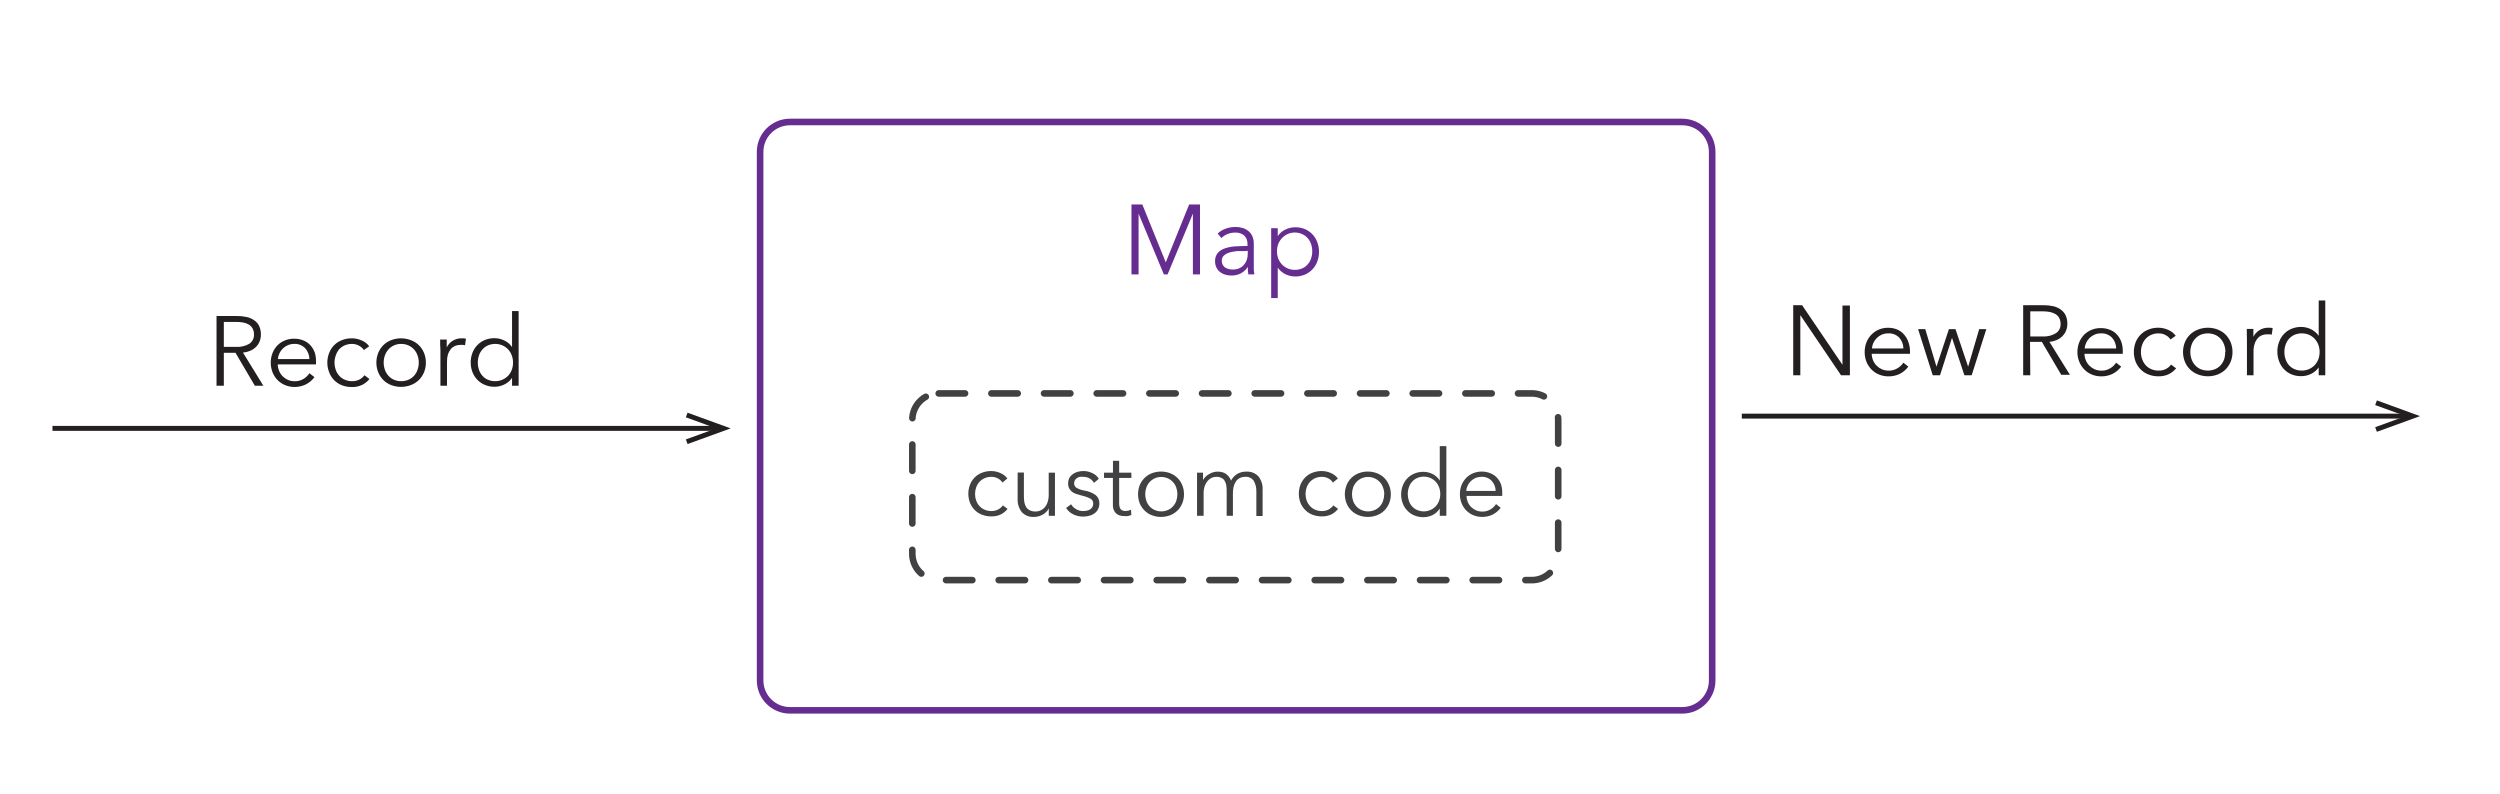
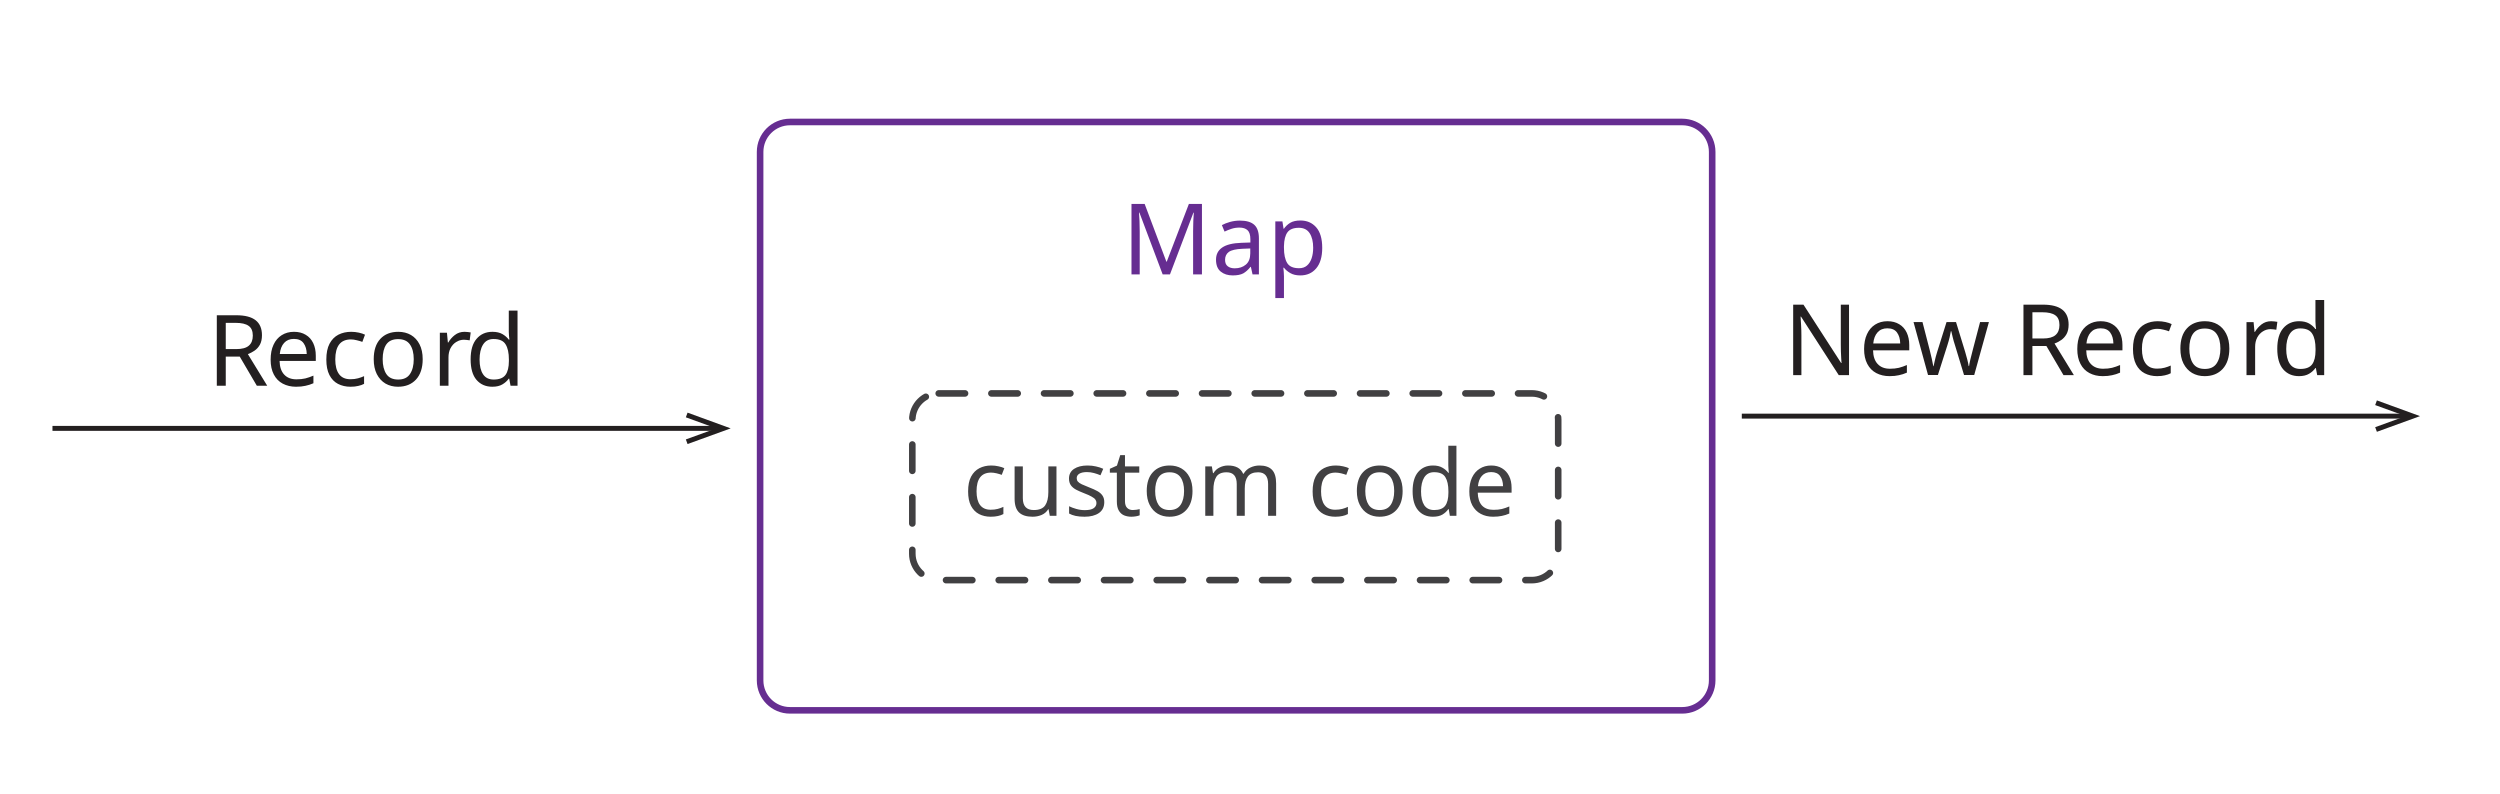
- <svg xmlns="http://www.w3.org/2000/svg" id="Layer_1" data-name="Layer 1" viewBox="0 0 379.75 120.5">
+ <svg xmlns="http://www.w3.org/2000/svg" id="Layer_1" viewBox="0 0 379.75 120.5">
  <defs>
-     <style>.cls-1,.cls-3,.cls-5{fill:none;}.cls-1{stroke:#662d91;}.cls-1,.cls-3{stroke-linecap:round;stroke-linejoin:round;}.cls-2{fill:#662d91;}.cls-3{stroke:#414042;stroke-dasharray:4 4;}.cls-4{fill:#414042;}.cls-5{stroke:#231f20;stroke-miterlimit:10;stroke-width:0.75px;}.cls-6{fill:#231f20;}</style>
+     <style>.cls-1{stroke:#662d91;}.cls-1,.cls-2,.cls-3{fill:none;}.cls-1,.cls-3{stroke-linecap:round;stroke-linejoin:round;}.cls-4,.cls-5{fill:#231f20;}.cls-6{letter-spacing:-.02em;}.cls-7{letter-spacing:-.01em;}.cls-2{stroke:#231f20;stroke-miterlimit:10;stroke-width:.75px;}.cls-8{fill:#414042;font-size:14px;}.cls-8,.cls-5,.cls-9{font-family:AvenirNext-Regular, 'Avenir Next';}.cls-5,.cls-9{font-size:15px;}.cls-9{fill:#662d91;}.cls-3{stroke:#414042;stroke-dasharray:0 0 4 4;}</style>
  </defs>
-   <rect class="cls-1" x="115.46" y="18.53" width="144.62" height="89.37" rx="4.54" />
-   <path class="cls-2" d="M177.08,39.85h0l3.55-8.79h1.65V41.68h-1.08V32.45h0l-3.84,9.23h-.57l-3.84-9.23h0v9.23h-1.08V31.06h1.65Z" />
-   <path class="cls-2" d="M189.49,37.14a1.77,1.77,0,0,0-.48-1.36,2,2,0,0,0-1.4-.45,3,3,0,0,0-1.17.23,2.77,2.77,0,0,0-.91.6l-.57-.68a3.33,3.33,0,0,1,1.15-.72,4.28,4.28,0,0,1,1.61-.28,3.32,3.32,0,0,1,1.06.16,2.44,2.44,0,0,1,.87.47,2.13,2.13,0,0,1,.59.79,2.81,2.81,0,0,1,.21,1.13V40.1q0,.4,0,.84a6,6,0,0,0,.09.74h-.92c0-.17-.05-.36-.07-.56a5.78,5.78,0,0,1,0-.58h0a3,3,0,0,1-1.09,1,3.12,3.12,0,0,1-1.46.31,3.44,3.44,0,0,1-.83-.11,2.34,2.34,0,0,1-.78-.37,2,2,0,0,1-.82-1.66,1.89,1.89,0,0,1,.41-1.29,2.49,2.49,0,0,1,1.1-.7,6.08,6.08,0,0,1,1.59-.3c.59,0,1.21-.07,1.85-.07Zm-.3,1c-.42,0-.84,0-1.27,0a6.21,6.21,0,0,0-1.15.21,2.23,2.23,0,0,0-.85.46,1,1,0,0,0-.33.79,1.22,1.22,0,0,0,.14.63,1.28,1.28,0,0,0,.38.42,1.62,1.62,0,0,0,.54.22,2.32,2.32,0,0,0,.59.07,2.25,2.25,0,0,0,1-.19,1.89,1.89,0,0,0,.7-.51,2.2,2.2,0,0,0,.44-.74,2.64,2.64,0,0,0,.15-.89v-.52Z" />
-   <path class="cls-2" d="M194.09,45.28h-1V34.66h1v1.21h0a2.84,2.84,0,0,1,1.16-1,3.45,3.45,0,0,1,1.48-.35,3.73,3.73,0,0,1,1.49.28,3.42,3.42,0,0,1,1.88,2,4.11,4.11,0,0,1,.26,1.46,4.06,4.06,0,0,1-.26,1.45,3.42,3.42,0,0,1-1.88,2,3.74,3.74,0,0,1-1.49.29,3.45,3.45,0,0,1-1.48-.35,2.94,2.94,0,0,1-1.16-1h0Zm5.24-7.11a3.3,3.3,0,0,0-.18-1.1,2.5,2.5,0,0,0-.52-.9,2.33,2.33,0,0,0-.83-.61,2.68,2.68,0,0,0-3.06.59,3,3,0,0,0-.57.9,3.24,3.24,0,0,0,0,2.24,2.83,2.83,0,0,0,.57.89,2.55,2.55,0,0,0,.85.59,2.58,2.58,0,0,0,1.08.22,2.71,2.71,0,0,0,1.13-.22,2.19,2.19,0,0,0,.83-.6,2.5,2.5,0,0,0,.52-.9A3.3,3.3,0,0,0,199.33,38.17Z" />
-   <rect class="cls-3" x="138.58" y="59.76" width="98.11" height="28.36" rx="4.01" />
-   <path class="cls-4" d="M152.27,73.3a1.84,1.84,0,0,0-.69-.63,2.1,2.1,0,0,0-1-.24,2.59,2.59,0,0,0-1,.2,2.41,2.41,0,0,0-.8.56,2.53,2.53,0,0,0-.5.84,3,3,0,0,0-.17,1,2.91,2.91,0,0,0,.17,1,2.39,2.39,0,0,0,.5.83,2.11,2.11,0,0,0,.78.56,2.48,2.48,0,0,0,1,.21,2.16,2.16,0,0,0,1.06-.24,2.28,2.28,0,0,0,.72-.62l.71.53a3,3,0,0,1-1,.83,3.15,3.15,0,0,1-1.46.31,3.85,3.85,0,0,1-1.44-.26,3.09,3.09,0,0,1-1.1-.72,3.21,3.21,0,0,1-.71-1.09,3.91,3.91,0,0,1,0-2.75,3.21,3.21,0,0,1,.71-1.09,3.09,3.09,0,0,1,1.1-.72,3.85,3.85,0,0,1,1.44-.26,3.4,3.4,0,0,1,1.33.29,2.58,2.58,0,0,1,1.1.84Z" />
-   <path class="cls-4" d="M159.31,78.35c0-.18,0-.37,0-.59s0-.39,0-.53h0a2.2,2.2,0,0,1-.91.93,2.63,2.63,0,0,1-1.33.36,2.33,2.33,0,0,1-1.87-.74,3,3,0,0,1-.62-2v-4h.95v3.62a5.32,5.32,0,0,0,.08.94,2,2,0,0,0,.29.72,1.4,1.4,0,0,0,.55.47,2,2,0,0,0,.86.17,1.87,1.87,0,0,0,.73-.15,1.93,1.93,0,0,0,.64-.47,2.29,2.29,0,0,0,.45-.8,3.51,3.51,0,0,0,.17-1.14V71.8h.95v5.11c0,.18,0,.4,0,.68s0,.54,0,.76Z" />
-   <path class="cls-4" d="M166.17,73.35a1.66,1.66,0,0,0-.63-.66,1.89,1.89,0,0,0-1-.26,2.83,2.83,0,0,0-.5,0,1.3,1.3,0,0,0-.45.19,1,1,0,0,0-.31.32.85.85,0,0,0-.12.46.79.79,0,0,0,.38.71,3.58,3.58,0,0,0,1.19.41,4,4,0,0,1,1.71.69,1.52,1.52,0,0,1,.55,1.23,1.78,1.78,0,0,1-.78,1.57,2.17,2.17,0,0,1-.79.35,3.87,3.87,0,0,1-.89.11,3.42,3.42,0,0,1-1.44-.31,2.63,2.63,0,0,1-1.15-1l.76-.56a1.92,1.92,0,0,0,.74.73,2,2,0,0,0,1.08.3,2.72,2.72,0,0,0,.58-.06,1.27,1.27,0,0,0,.49-.2,1,1,0,0,0,.34-.35,1.13,1.13,0,0,0,.13-.54.83.83,0,0,0-.5-.78,6.64,6.64,0,0,0-1.44-.48l-.62-.18a2.31,2.31,0,0,1-.61-.3,1.64,1.64,0,0,1-.46-.52,1.49,1.49,0,0,1-.18-.77,1.79,1.79,0,0,1,.19-.86,1.73,1.73,0,0,1,.53-.58,2.35,2.35,0,0,1,.75-.35,3.58,3.58,0,0,1,.87-.11,2.94,2.94,0,0,1,1.32.31,2.07,2.07,0,0,1,1,.87Z" />
-   <path class="cls-4" d="M171.86,72.6H170v3.82a2.06,2.06,0,0,0,.07.6.87.87,0,0,0,.2.37.68.68,0,0,0,.32.18,1.23,1.23,0,0,0,.39.05,2,2,0,0,0,.41-.05,1.84,1.84,0,0,0,.41-.16l.05.83a4.61,4.61,0,0,1-.53.15,3.65,3.65,0,0,1-.59,0,2.2,2.2,0,0,1-.56-.07,1.33,1.33,0,0,1-.55-.26,1.48,1.48,0,0,1-.41-.53,2.05,2.05,0,0,1-.16-.89V72.6H167.7v-.8h1.36V70H170V71.8h1.85Z" />
-   <path class="cls-4" d="M179.85,75.07a3.65,3.65,0,0,1-.26,1.38,3.24,3.24,0,0,1-.72,1.09,3.28,3.28,0,0,1-1.1.72,3.86,3.86,0,0,1-1.42.26,3.79,3.79,0,0,1-1.4-.26,3.09,3.09,0,0,1-1.1-.72,3.42,3.42,0,0,1-.73-1.09,3.91,3.91,0,0,1,0-2.75,3.42,3.42,0,0,1,.73-1.09,3.09,3.09,0,0,1,1.1-.72,3.79,3.79,0,0,1,1.4-.26,3.86,3.86,0,0,1,1.42.26,3.28,3.28,0,0,1,1.1.72,3.24,3.24,0,0,1,.72,1.09A3.63,3.63,0,0,1,179.85,75.07Zm-1,0a3.12,3.12,0,0,0-.17-1,2.43,2.43,0,0,0-1.28-1.41,2.51,2.51,0,0,0-1-.21,2.43,2.43,0,0,0-1,.21,2.46,2.46,0,0,0-.78.57,2.33,2.33,0,0,0-.49.84,3,3,0,0,0,0,2,2.33,2.33,0,0,0,.49.84,2.29,2.29,0,0,0,.78.56,2.43,2.43,0,0,0,1,.21,2.51,2.51,0,0,0,1-.21,2.19,2.19,0,0,0,.78-.56,2.35,2.35,0,0,0,.5-.84A3.13,3.13,0,0,0,178.84,75.07Z" />
-   <path class="cls-4" d="M183.69,72a2.42,2.42,0,0,1,1.3-.36,2.64,2.64,0,0,1,.55.06,1.74,1.74,0,0,1,.56.21,2.24,2.24,0,0,1,.51.43A2.5,2.5,0,0,1,187,73a2.5,2.5,0,0,1,.92-1,2.58,2.58,0,0,1,1.38-.36,2.33,2.33,0,0,1,1.87.74,3,3,0,0,1,.62,2v4h-.95V74.72a3.21,3.21,0,0,0-.38-1.66,1.42,1.42,0,0,0-1.31-.63,1.71,1.71,0,0,0-.88.21,1.58,1.58,0,0,0-.57.55,2.46,2.46,0,0,0-.32.78,4.41,4.41,0,0,0-.1.89v3.49h-.95V74.53a4.65,4.65,0,0,0-.07-.87A1.78,1.78,0,0,0,186,73a1.06,1.06,0,0,0-.49-.42,1.75,1.75,0,0,0-.78-.15,1.71,1.71,0,0,0-.68.15,1.82,1.82,0,0,0-.61.47,2.46,2.46,0,0,0-.45.8,3.52,3.52,0,0,0-.16,1.14v3.36h-1V73.24c0-.18,0-.41,0-.69s0-.53,0-.75h.91c0,.18,0,.37,0,.59s0,.39,0,.53h0A2.32,2.32,0,0,1,183.69,72Z" />
-   <path class="cls-4" d="M202.47,73.3a1.76,1.76,0,0,0-.69-.63,2.07,2.07,0,0,0-1-.24,2.63,2.63,0,0,0-1,.2,2.36,2.36,0,0,0-.79.56,2.56,2.56,0,0,0-.51.84,3.19,3.19,0,0,0-.17,1,3.15,3.15,0,0,0,.17,1,2.56,2.56,0,0,0,.5.83,2.29,2.29,0,0,0,.78.56,2.51,2.51,0,0,0,1,.21,2.13,2.13,0,0,0,1.06-.24,2.28,2.28,0,0,0,.72-.62l.71.53a3,3,0,0,1-1,.83,3.12,3.12,0,0,1-1.46.31,3.89,3.89,0,0,1-1.44-.26,3.09,3.09,0,0,1-1.1-.72,3.37,3.37,0,0,1-.71-1.09,3.91,3.91,0,0,1,0-2.75,3.37,3.37,0,0,1,.71-1.09,3.09,3.09,0,0,1,1.1-.72,3.89,3.89,0,0,1,1.44-.26,3.48,3.48,0,0,1,1.34.29,2.64,2.64,0,0,1,1.1.84Z" />
-   <path class="cls-4" d="M211.27,75.07a3.65,3.65,0,0,1-.26,1.38,3.57,3.57,0,0,1-.72,1.09,3.23,3.23,0,0,1-1.11.72,3.8,3.8,0,0,1-1.41.26,3.75,3.75,0,0,1-1.4-.26,3.22,3.22,0,0,1-1.83-1.81,3.77,3.77,0,0,1,0-2.75,3.22,3.22,0,0,1,1.83-1.81,3.75,3.75,0,0,1,1.4-.26,3.8,3.8,0,0,1,1.41.26,3.23,3.23,0,0,1,1.11.72A3.57,3.57,0,0,1,211,73.7,3.63,3.63,0,0,1,211.27,75.07Zm-1,0a2.88,2.88,0,0,0-.18-1,2.33,2.33,0,0,0-.49-.84,2.39,2.39,0,0,0-.79-.57,2.46,2.46,0,0,0-1-.21,2.4,2.4,0,0,0-1,.21,2.35,2.35,0,0,0-.78.57,2.5,2.5,0,0,0-.5.84,3.18,3.18,0,0,0,0,2,2.5,2.5,0,0,0,.5.84,2.19,2.19,0,0,0,.78.56,2.4,2.4,0,0,0,1,.21,2.46,2.46,0,0,0,1-.21,2.23,2.23,0,0,0,.79-.56,2.33,2.33,0,0,0,.49-.84A2.9,2.9,0,0,0,210.26,75.07Z" />
-   <path class="cls-4" d="M218.7,77.24a2.73,2.73,0,0,1-1.09,1,3.25,3.25,0,0,1-1.39.32,3.48,3.48,0,0,1-1.39-.27,3,3,0,0,1-1.06-.73,3.07,3.07,0,0,1-.69-1.09,3.8,3.8,0,0,1,0-2.71,3.21,3.21,0,0,1,.69-1.1,3.06,3.06,0,0,1,1.06-.72,3.48,3.48,0,0,1,1.39-.27,3.12,3.12,0,0,1,1.39.33,2.68,2.68,0,0,1,1.09,1h0V67.77h1V78.35h-1V77.24Zm-4.86-2.17a3.13,3.13,0,0,0,.17,1,2.31,2.31,0,0,0,.48.84,2.11,2.11,0,0,0,.78.56,2.52,2.52,0,0,0,1,.21,2.44,2.44,0,0,0,1-.21,2.48,2.48,0,0,0,.8-.55,2.44,2.44,0,0,0,.52-.83,3,3,0,0,0,0-2.09,2.58,2.58,0,0,0-.52-.84,2.51,2.51,0,0,0-.8-.56,2.6,2.6,0,0,0-1-.2,2.52,2.52,0,0,0-1,.21,2.25,2.25,0,0,0-.78.57,2.31,2.31,0,0,0-.48.84A3.12,3.12,0,0,0,213.84,75.07Z" />
-   <path class="cls-4" d="M228.19,74.88v.21a2.09,2.09,0,0,1,0,.24h-5.43a2.61,2.61,0,0,0,.19.92,2.31,2.31,0,0,0,.51.76,2.49,2.49,0,0,0,.75.51,2.43,2.43,0,0,0,.94.19,2.34,2.34,0,0,0,1.28-.35,2.59,2.59,0,0,0,.82-.79l.71.56a3.55,3.55,0,0,1-1.29,1.07,3.7,3.7,0,0,1-1.52.32,3.57,3.57,0,0,1-1.35-.26,3.06,3.06,0,0,1-1.07-.72,3.37,3.37,0,0,1-.71-1.09,3.65,3.65,0,0,1-.26-1.38A3.83,3.83,0,0,1,222,73.7a3.52,3.52,0,0,1,.7-1.09,3.17,3.17,0,0,1,1.05-.72,3.53,3.53,0,0,1,2.66,0,2.73,2.73,0,0,1,1,.7,2.94,2.94,0,0,1,.6,1A4,4,0,0,1,228.19,74.88Zm-1-.31a2.34,2.34,0,0,0-.6-1.53,2,2,0,0,0-1.57-.61,2.39,2.39,0,0,0-.89.17,2.47,2.47,0,0,0-.71.48,2.23,2.23,0,0,0-.49.69,2.21,2.21,0,0,0-.21.8Z" />
-   <line class="cls-5" x1="7.97" y1="65.07" x2="108.87" y2="65.07" />
-   <polygon class="cls-6" points="104.44 67.45 104.18 66.75 108.8 65.07 104.18 63.39 104.44 62.69 110.99 65.07 104.44 67.45" />
-   <path class="cls-6" d="M34,58.59H32.89V48H36a6.65,6.65,0,0,1,1.45.15,3.15,3.15,0,0,1,1.15.49,2.21,2.21,0,0,1,.76.87,2.93,2.93,0,0,1,.27,1.32,2.65,2.65,0,0,1-.21,1.07,2.56,2.56,0,0,1-.57.83,2.67,2.67,0,0,1-.86.56,3.72,3.72,0,0,1-1.08.27L40,58.59H38.71l-2.94-5H34Zm0-5.9h1.87a3.56,3.56,0,0,0,2-.47,1.59,1.59,0,0,0,.71-1.42,1.82,1.82,0,0,0-.2-.88,1.61,1.61,0,0,0-.54-.59A2.46,2.46,0,0,0,37,49a5.25,5.25,0,0,0-1.09-.1H34Z" />
-   <path class="cls-6" d="M48,54.87v.22a2.35,2.35,0,0,1,0,.26H42.19a2.74,2.74,0,0,0,.21,1,2.5,2.5,0,0,0,.54.81,2.7,2.7,0,0,0,.81.55,2.55,2.55,0,0,0,1,.2,2.5,2.5,0,0,0,1.38-.37,2.72,2.72,0,0,0,.87-.85l.77.6a3.77,3.77,0,0,1-1.39,1.14,3.88,3.88,0,0,1-1.63.35,3.59,3.59,0,0,1-1.44-.28,3.28,3.28,0,0,1-1.15-.77,3.75,3.75,0,0,1-.76-1.17,4.07,4.07,0,0,1,0-2.94,3.56,3.56,0,0,1,.75-1.17,3.51,3.51,0,0,1,2.52-1,3.52,3.52,0,0,1,1.46.28,2.88,2.88,0,0,1,1.05.75,3.25,3.25,0,0,1,.64,1.1A4.24,4.24,0,0,1,48,54.87Zm-1-.33a2.49,2.49,0,0,0-.64-1.64,2.15,2.15,0,0,0-1.69-.66,2.43,2.43,0,0,0-.94.19,2.72,2.72,0,0,0-.77.51,2.54,2.54,0,0,0-.52.74,2.34,2.34,0,0,0-.23.86Z" />
-   <path class="cls-6" d="M55.27,53.17a1.91,1.91,0,0,0-.74-.66,2.17,2.17,0,0,0-1.06-.27,2.82,2.82,0,0,0-1.11.22,2.73,2.73,0,0,0-.85.6A2.92,2.92,0,0,0,51,54a3.42,3.42,0,0,0-.19,1.12A3.31,3.31,0,0,0,51,56.19a2.73,2.73,0,0,0,.53.89,2.35,2.35,0,0,0,.85.6,2.57,2.57,0,0,0,1.1.22A2.24,2.24,0,0,0,55.36,57l.76.57a3.3,3.3,0,0,1-1.1.89,3.44,3.44,0,0,1-1.57.33,4,4,0,0,1-1.54-.28A3.34,3.34,0,0,1,50,56.55a4,4,0,0,1,0-2.94,3.34,3.34,0,0,1,1.93-1.94,4,4,0,0,1,1.54-.28,3.63,3.63,0,0,1,1.44.31,2.7,2.7,0,0,1,1.17.9Z" />
-   <path class="cls-6" d="M64.69,55.08a3.74,3.74,0,0,1-.28,1.47,3.42,3.42,0,0,1-2,1.94,4.18,4.18,0,0,1-3,0,3.44,3.44,0,0,1-1.19-.77,3.61,3.61,0,0,1-.77-1.17,4,4,0,0,1,0-2.94,3.61,3.61,0,0,1,.77-1.17,3.44,3.44,0,0,1,1.19-.77,4.18,4.18,0,0,1,3,0,3.42,3.42,0,0,1,2,1.94A3.74,3.74,0,0,1,64.69,55.08Zm-1.08,0a3.07,3.07,0,0,0-.19-1.1,2.52,2.52,0,0,0-.53-.9,2.46,2.46,0,0,0-.84-.61,2.65,2.65,0,0,0-1.11-.23,2.57,2.57,0,0,0-1.1.23,2.46,2.46,0,0,0-.84.61,2.68,2.68,0,0,0-.53.9,3.28,3.28,0,0,0,0,2.2,2.68,2.68,0,0,0,.53.9,2.31,2.31,0,0,0,.84.6,2.57,2.57,0,0,0,1.1.22,2.65,2.65,0,0,0,1.11-.22,2.31,2.31,0,0,0,.84-.6,2.52,2.52,0,0,0,.53-.9A3.07,3.07,0,0,0,63.61,55.08Z" />
-   <path class="cls-6" d="M66.86,52.38c0-.3,0-.57,0-.81h1c0,.19,0,.4,0,.63s0,.42,0,.57h0a2.38,2.38,0,0,1,.89-1,2.51,2.51,0,0,1,1.36-.38h.35l.32.06-.14,1-.3-.06a3,3,0,0,0-.42,0,2.08,2.08,0,0,0-.78.15,1.75,1.75,0,0,0-.65.47,2.65,2.65,0,0,0-.45.82A3.92,3.92,0,0,0,67.9,55v3.59h-1V53.11C66.88,52.92,66.87,52.68,66.86,52.38Z" />
-   <path class="cls-6" d="M77.78,57.4a2.88,2.88,0,0,1-1.17,1,3.38,3.38,0,0,1-1.48.35,3.74,3.74,0,0,1-1.49-.29,3.3,3.3,0,0,1-1.14-.78,3.53,3.53,0,0,1-.74-1.17,4.06,4.06,0,0,1-.26-1.45,4.11,4.11,0,0,1,.26-1.46,3.53,3.53,0,0,1,.74-1.17,3.3,3.3,0,0,1,1.14-.78,3.73,3.73,0,0,1,1.49-.28,3.38,3.38,0,0,1,1.48.35,2.93,2.93,0,0,1,1.17,1h0V47.25h1V58.59h-1V57.4Zm-5.2-2.32a3.3,3.3,0,0,0,.18,1.1,2.5,2.5,0,0,0,.52.9,2.19,2.19,0,0,0,.83.6,2.67,2.67,0,0,0,1.12.22,2.7,2.7,0,0,0,1.94-.81,2.64,2.64,0,0,0,.56-.89,3.24,3.24,0,0,0,0-2.24,2.62,2.62,0,0,0-1.42-1.5,2.74,2.74,0,0,0-1.08-.22,2.67,2.67,0,0,0-1.12.23,2.33,2.33,0,0,0-.83.61,2.5,2.5,0,0,0-.52.9A3.3,3.3,0,0,0,72.58,55.08Z" />
-   <line class="cls-5" x1="264.58" y1="63.21" x2="365.48" y2="63.21" />
-   <polygon class="cls-6" points="361.05 65.59 360.79 64.89 365.41 63.21 360.79 61.53 361.05 60.82 367.6 63.21 361.05 65.59" />
-   <path class="cls-6" d="M279.87,55.41h0v-9H281V57h-1.35l-6.18-9.13h0V57h-1.08V46.36h1.35Z" />
-   <path class="cls-6" d="M290.13,53.26v.23a2.29,2.29,0,0,1,0,.25h-5.82a2.74,2.74,0,0,0,.21,1,2.5,2.5,0,0,0,.54.81,2.7,2.7,0,0,0,.81.55,2.6,2.6,0,0,0,1,.2,2.46,2.46,0,0,0,1.37-.37,2.64,2.64,0,0,0,.88-.84l.76.6a3.83,3.83,0,0,1-1.38,1.14,3.9,3.9,0,0,1-1.63.34,3.67,3.67,0,0,1-1.45-.28,3.28,3.28,0,0,1-1.15-.77,3.75,3.75,0,0,1-.76-1.17,4.14,4.14,0,0,1,0-2.94,3.56,3.56,0,0,1,.75-1.17,3.35,3.35,0,0,1,1.12-.77,3.43,3.43,0,0,1,1.4-.28,3.47,3.47,0,0,1,1.45.28,2.88,2.88,0,0,1,1,.75,3.25,3.25,0,0,1,.64,1.1A4.24,4.24,0,0,1,290.13,53.26Zm-1-.33a2.53,2.53,0,0,0-.63-1.64,2.16,2.16,0,0,0-1.69-.65,2.47,2.47,0,0,0-.95.18,2.67,2.67,0,0,0-.76.51,2.57,2.57,0,0,0-.53.74,2.38,2.38,0,0,0-.22.86Z" />
-   <path class="cls-6" d="M292.45,50l1.7,5.7h0l1.89-5.7h1l1.92,5.7h0l1.68-5.7h1.08l-2.22,7h-1.11l-1.88-5.68h0L294.69,57h-1.11l-2.22-7Z" />
-   <path class="cls-6" d="M308.4,57h-1.08V46.36h3.12a6.5,6.5,0,0,1,1.44.15A3.2,3.2,0,0,1,313,47a2.32,2.32,0,0,1,.76.88,2.93,2.93,0,0,1,.27,1.32,2.61,2.61,0,0,1-.21,1.06,2.56,2.56,0,0,1-.57.83,2.69,2.69,0,0,1-.86.57,3.72,3.72,0,0,1-1.08.27l3.11,5h-1.32l-2.94-5h-1.8Zm0-5.89h1.87a3.55,3.55,0,0,0,2-.48A1.58,1.58,0,0,0,313,49.2a1.86,1.86,0,0,0-.2-.89,1.58,1.58,0,0,0-.54-.58,2.46,2.46,0,0,0-.84-.33,5.22,5.22,0,0,0-1.09-.11H308.4Z" />
-   <path class="cls-6" d="M322.45,53.26v.23a2.18,2.18,0,0,1,0,.25h-5.82a2.74,2.74,0,0,0,.21,1,2.5,2.5,0,0,0,.54.81,2.7,2.7,0,0,0,.81.55,2.55,2.55,0,0,0,1,.2,2.44,2.44,0,0,0,1.37-.37,2.64,2.64,0,0,0,.88-.84l.77.6a3.85,3.85,0,0,1-1.39,1.14,3.9,3.9,0,0,1-1.63.34,3.67,3.67,0,0,1-1.45-.28,3.33,3.33,0,0,1-1.14-.77,3.58,3.58,0,0,1-.76-1.17,3.74,3.74,0,0,1-.28-1.47,3.92,3.92,0,0,1,.27-1.47,3.56,3.56,0,0,1,.75-1.17,3.51,3.51,0,0,1,2.52-1,3.52,3.52,0,0,1,1.46.28,2.88,2.88,0,0,1,1.05.75,3.07,3.07,0,0,1,.63,1.1A4,4,0,0,1,322.45,53.26Zm-1-.33a2.54,2.54,0,0,0-.64-1.64,2.16,2.16,0,0,0-1.69-.65,2.42,2.42,0,0,0-.94.18,2.72,2.72,0,0,0-.77.51,2.54,2.54,0,0,0-.52.74,2.39,2.39,0,0,0-.23.86Z" />
-   <path class="cls-6" d="M329.7,51.57a1.89,1.89,0,0,0-.75-.67,2.1,2.1,0,0,0-1.05-.26,2.82,2.82,0,0,0-1.11.21,2.61,2.61,0,0,0-.85.6,2.58,2.58,0,0,0-.54.9,3.18,3.18,0,0,0-.19,1.12,3.08,3.08,0,0,0,.19,1.11,2.57,2.57,0,0,0,.53.89,2.31,2.31,0,0,0,.84.6,2.65,2.65,0,0,0,1.11.22,2.24,2.24,0,0,0,1.91-.91l.76.57a3.37,3.37,0,0,1-1.1.88,3.46,3.46,0,0,1-1.57.33,4,4,0,0,1-1.54-.28,3.31,3.31,0,0,1-1.18-.77,3.43,3.43,0,0,1-.76-1.17,4.14,4.14,0,0,1,0-2.94,3.43,3.43,0,0,1,.76-1.17,3.31,3.31,0,0,1,1.18-.77,4,4,0,0,1,1.54-.28,3.72,3.72,0,0,1,1.43.31,2.75,2.75,0,0,1,1.18.91Z" />
-   <path class="cls-6" d="M339.12,53.47a3.93,3.93,0,0,1-.28,1.47,3.61,3.61,0,0,1-.77,1.17,3.44,3.44,0,0,1-1.19.77,4.18,4.18,0,0,1-3,0,3.42,3.42,0,0,1-2-1.94,4,4,0,0,1,0-2.94,3.42,3.42,0,0,1,2-1.94,4.18,4.18,0,0,1,3,0,3.44,3.44,0,0,1,1.19.77,3.61,3.61,0,0,1,.77,1.17A3.93,3.93,0,0,1,339.12,53.47Zm-1.08,0a3.3,3.3,0,0,0-.19-1.1,2.68,2.68,0,0,0-.53-.9,2.46,2.46,0,0,0-.84-.61,2.91,2.91,0,0,0-2.22,0,2.58,2.58,0,0,0-1.36,1.51,3.28,3.28,0,0,0,0,2.2,2.52,2.52,0,0,0,.53.9,2.36,2.36,0,0,0,.83.6,2.91,2.91,0,0,0,2.22,0,2.31,2.31,0,0,0,.84-.6,2.68,2.68,0,0,0,.53-.9A3.3,3.3,0,0,0,338,53.47Z" />
-   <path class="cls-6" d="M341.29,50.77c0-.3,0-.57,0-.81h1c0,.19,0,.4,0,.63s0,.42,0,.57h0a2.47,2.47,0,0,1,.9-1,2.5,2.5,0,0,1,1.35-.38l.35,0,.33.06-.14,1-.3-.06a3,3,0,0,0-.42,0,2.08,2.08,0,0,0-.78.15,1.67,1.67,0,0,0-.65.47,2.35,2.35,0,0,0-.45.83,3.54,3.54,0,0,0-.17,1.2V57h-1V51.51C341.31,51.32,341.3,51.07,341.29,50.77Z" />
-   <path class="cls-6" d="M352.21,55.8a2.88,2.88,0,0,1-1.17,1,3.37,3.37,0,0,1-1.48.34,3.82,3.82,0,0,1-1.5-.28,3.37,3.37,0,0,1-1.87-2,3.9,3.9,0,0,1-.26-1.46,3.85,3.85,0,0,1,.26-1.45,3.37,3.37,0,0,1,1.87-2,3.82,3.82,0,0,1,1.5-.29,3.38,3.38,0,0,1,1.48.35,3,3,0,0,1,1.17,1h0V45.64h1V57h-1V55.8ZM347,53.47a3.3,3.3,0,0,0,.18,1.1,2.64,2.64,0,0,0,.51.9,2.31,2.31,0,0,0,.84.6,2.67,2.67,0,0,0,1.12.22,2.7,2.7,0,0,0,1.94-.81,2.8,2.8,0,0,0,.56-.89,3.24,3.24,0,0,0,0-2.24,3,3,0,0,0-.56-.9,2.77,2.77,0,0,0-.86-.6,2.74,2.74,0,0,0-1.08-.21,2.67,2.67,0,0,0-1.12.22,2.46,2.46,0,0,0-.84.61,2.64,2.64,0,0,0-.51.9A3.3,3.3,0,0,0,347,53.47Z" />
+   <rect class="cls-1" x="115.46" y="18.53" width="144.62" height="89.37" rx="4.54" ry="4.54" />
+   <text class="cls-9" transform="translate(170.42 41.68)">
+     <tspan x="0" y="0">Map</tspan>
+   </text>
+   <g>
+     <rect class="cls-3" x="138.58" y="59.76" width="98.11" height="28.36" rx="4.01" ry="4.01" />
+     <text class="cls-8" transform="translate(146.29 78.35)">
+       <tspan x="0" y="0">custom code</tspan>
+     </text>
+   </g>
+   <g>
+     <line class="cls-2" x1="7.97" y1="65.07" x2="108.87" y2="65.07" />
+     <polygon class="cls-4" points="104.44 67.45 104.18 66.75 108.8 65.07 104.18 63.39 104.44 62.68 110.99 65.07 104.44 67.45" />
+   </g>
+   <text class="cls-5" transform="translate(31.48 58.59)">
+     <tspan class="cls-7" x="0" y="0">R</tspan>
+     <tspan x="8.8" y="0">eco</tspan>
+     <tspan class="cls-6" x="34.05" y="0">r</tspan>
+     <tspan x="39.18" y="0">d</tspan>
+   </text>
+   <g>
+     <line class="cls-2" x1="264.58" y1="63.21" x2="365.48" y2="63.21" />
+     <polygon class="cls-4" points="361.05 65.59 360.79 64.89 365.41 63.21 360.79 61.53 361.05 60.82 367.6 63.21 361.05 65.59" />
+   </g>
+   <text class="cls-5" transform="translate(270.93 56.98)">
+     <tspan x="0" y="0">New </tspan>
+     <tspan class="cls-7" x="34.98" y="0">R</tspan>
+     <tspan x="43.78" y="0">eco</tspan>
+     <tspan class="cls-6" x="69.03" y="0">r</tspan>
+     <tspan x="74.16" y="0">d</tspan>
+   </text>
</svg>
